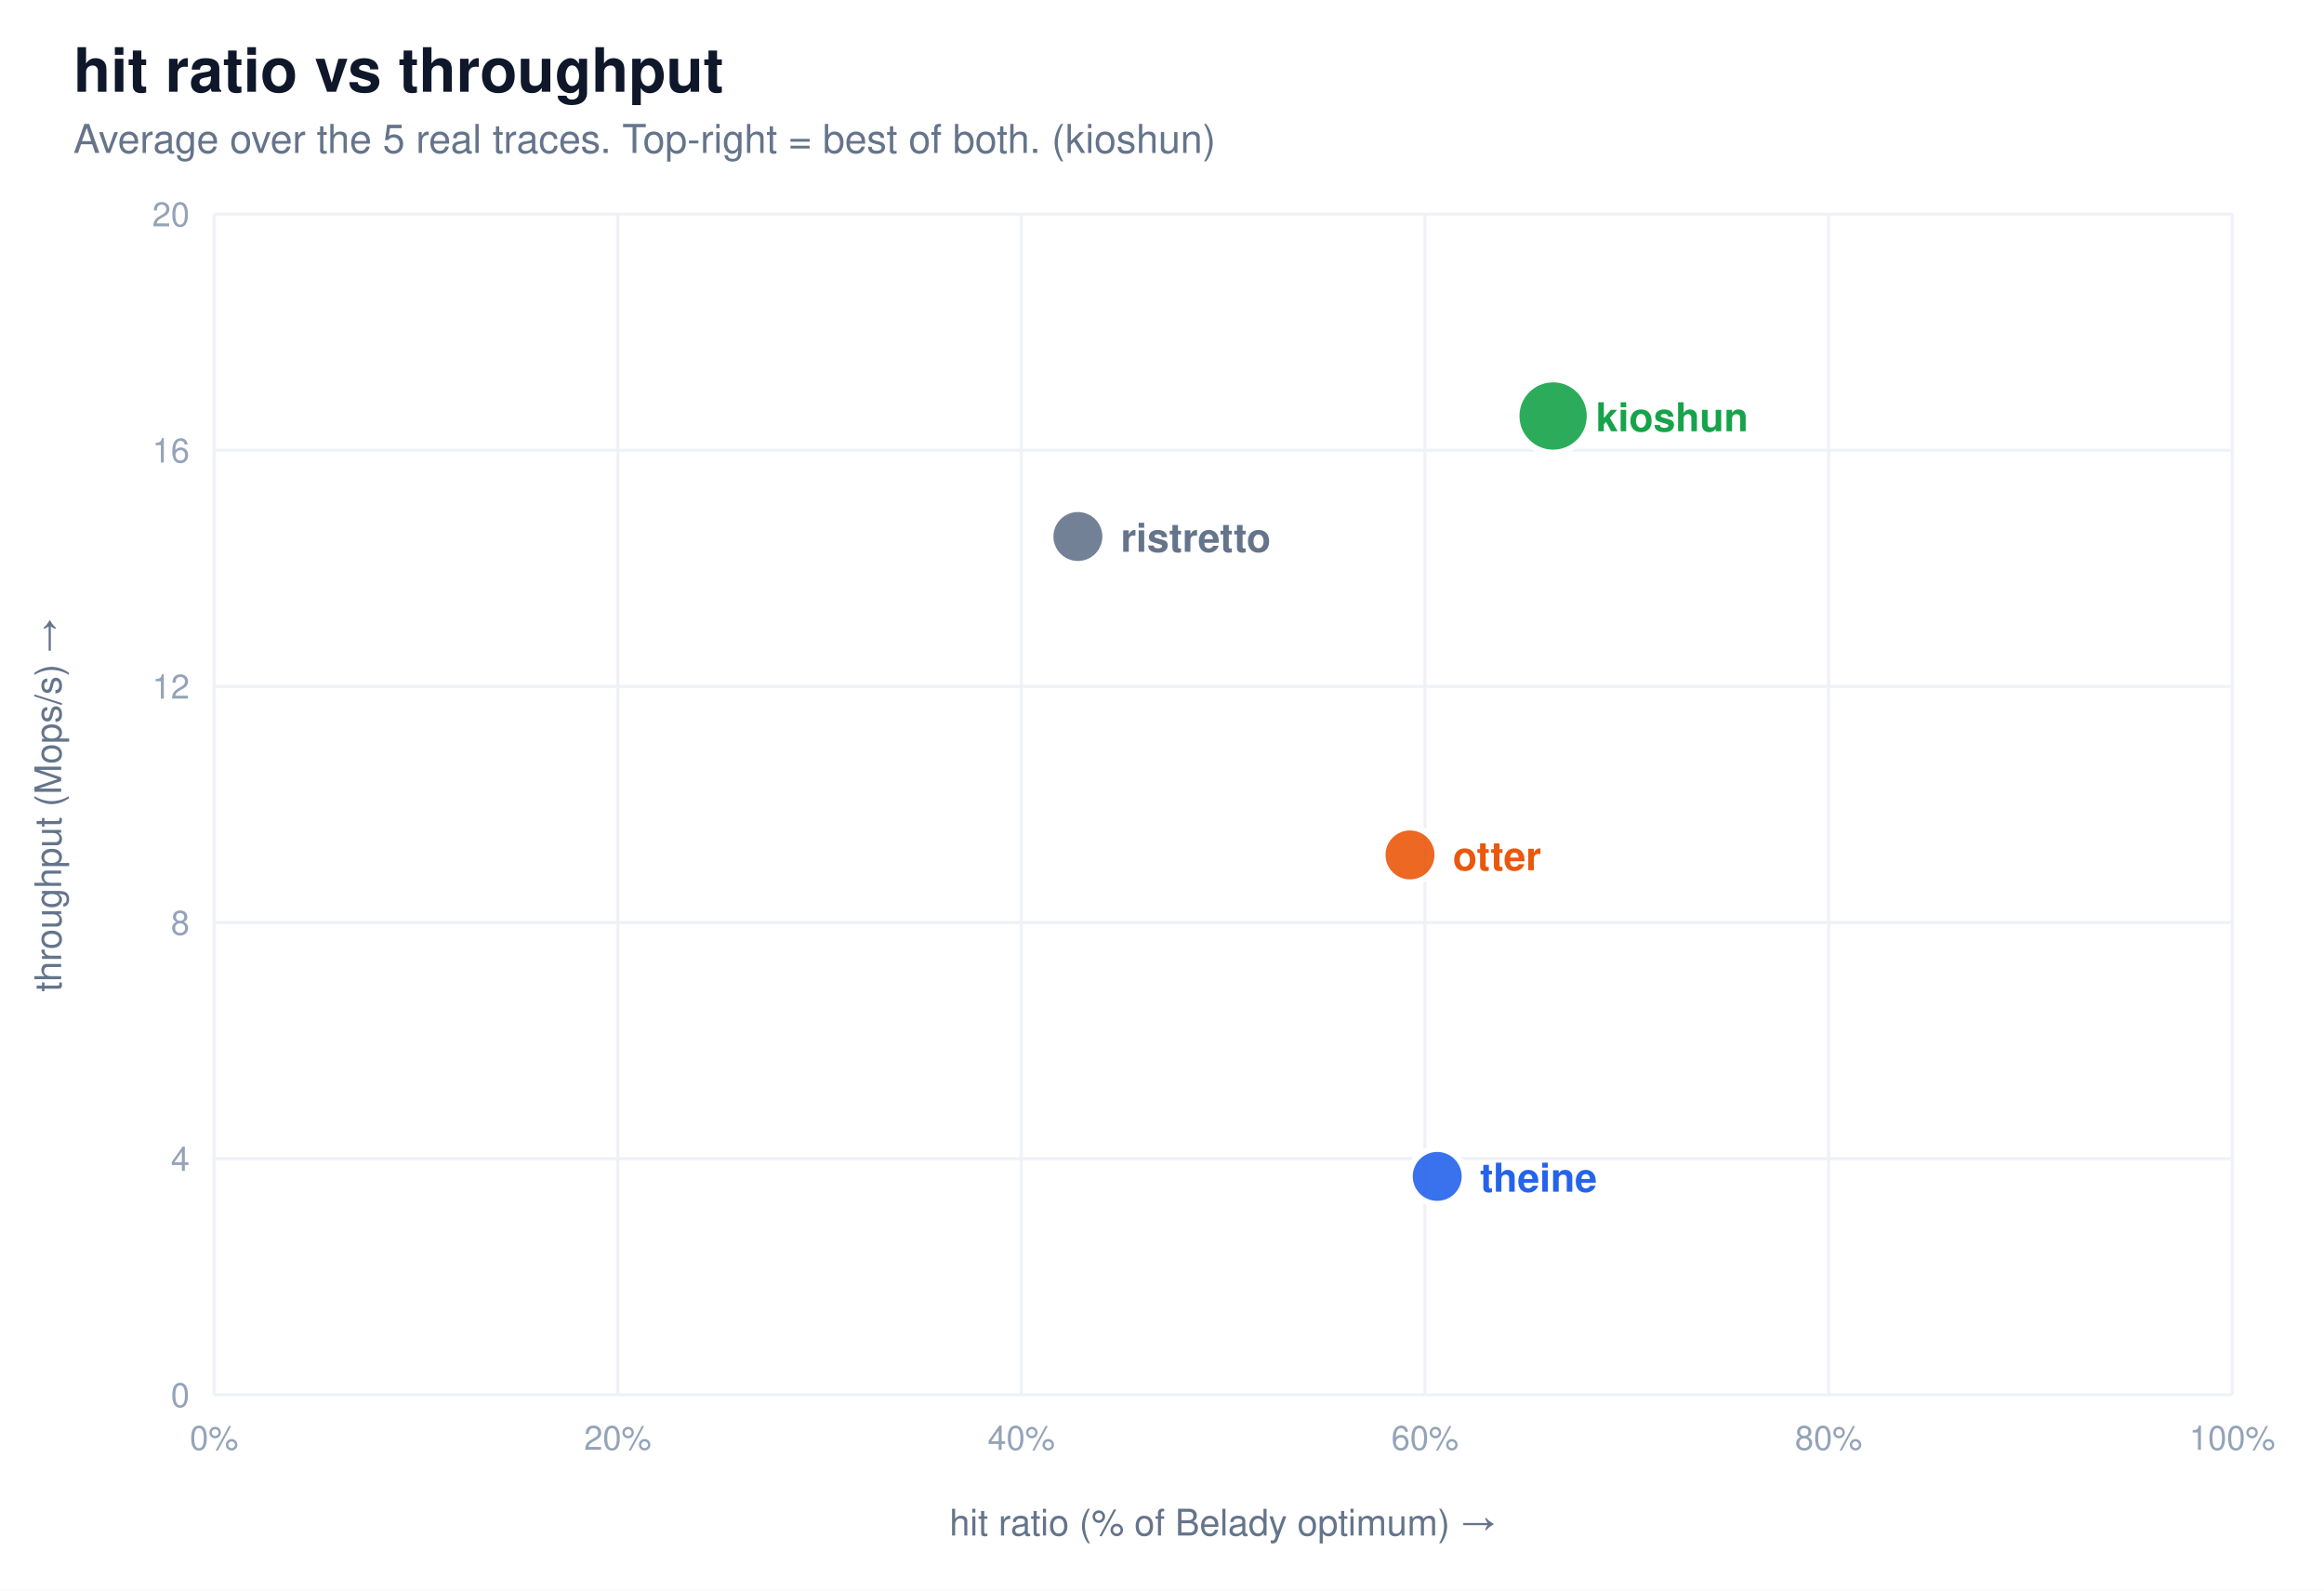
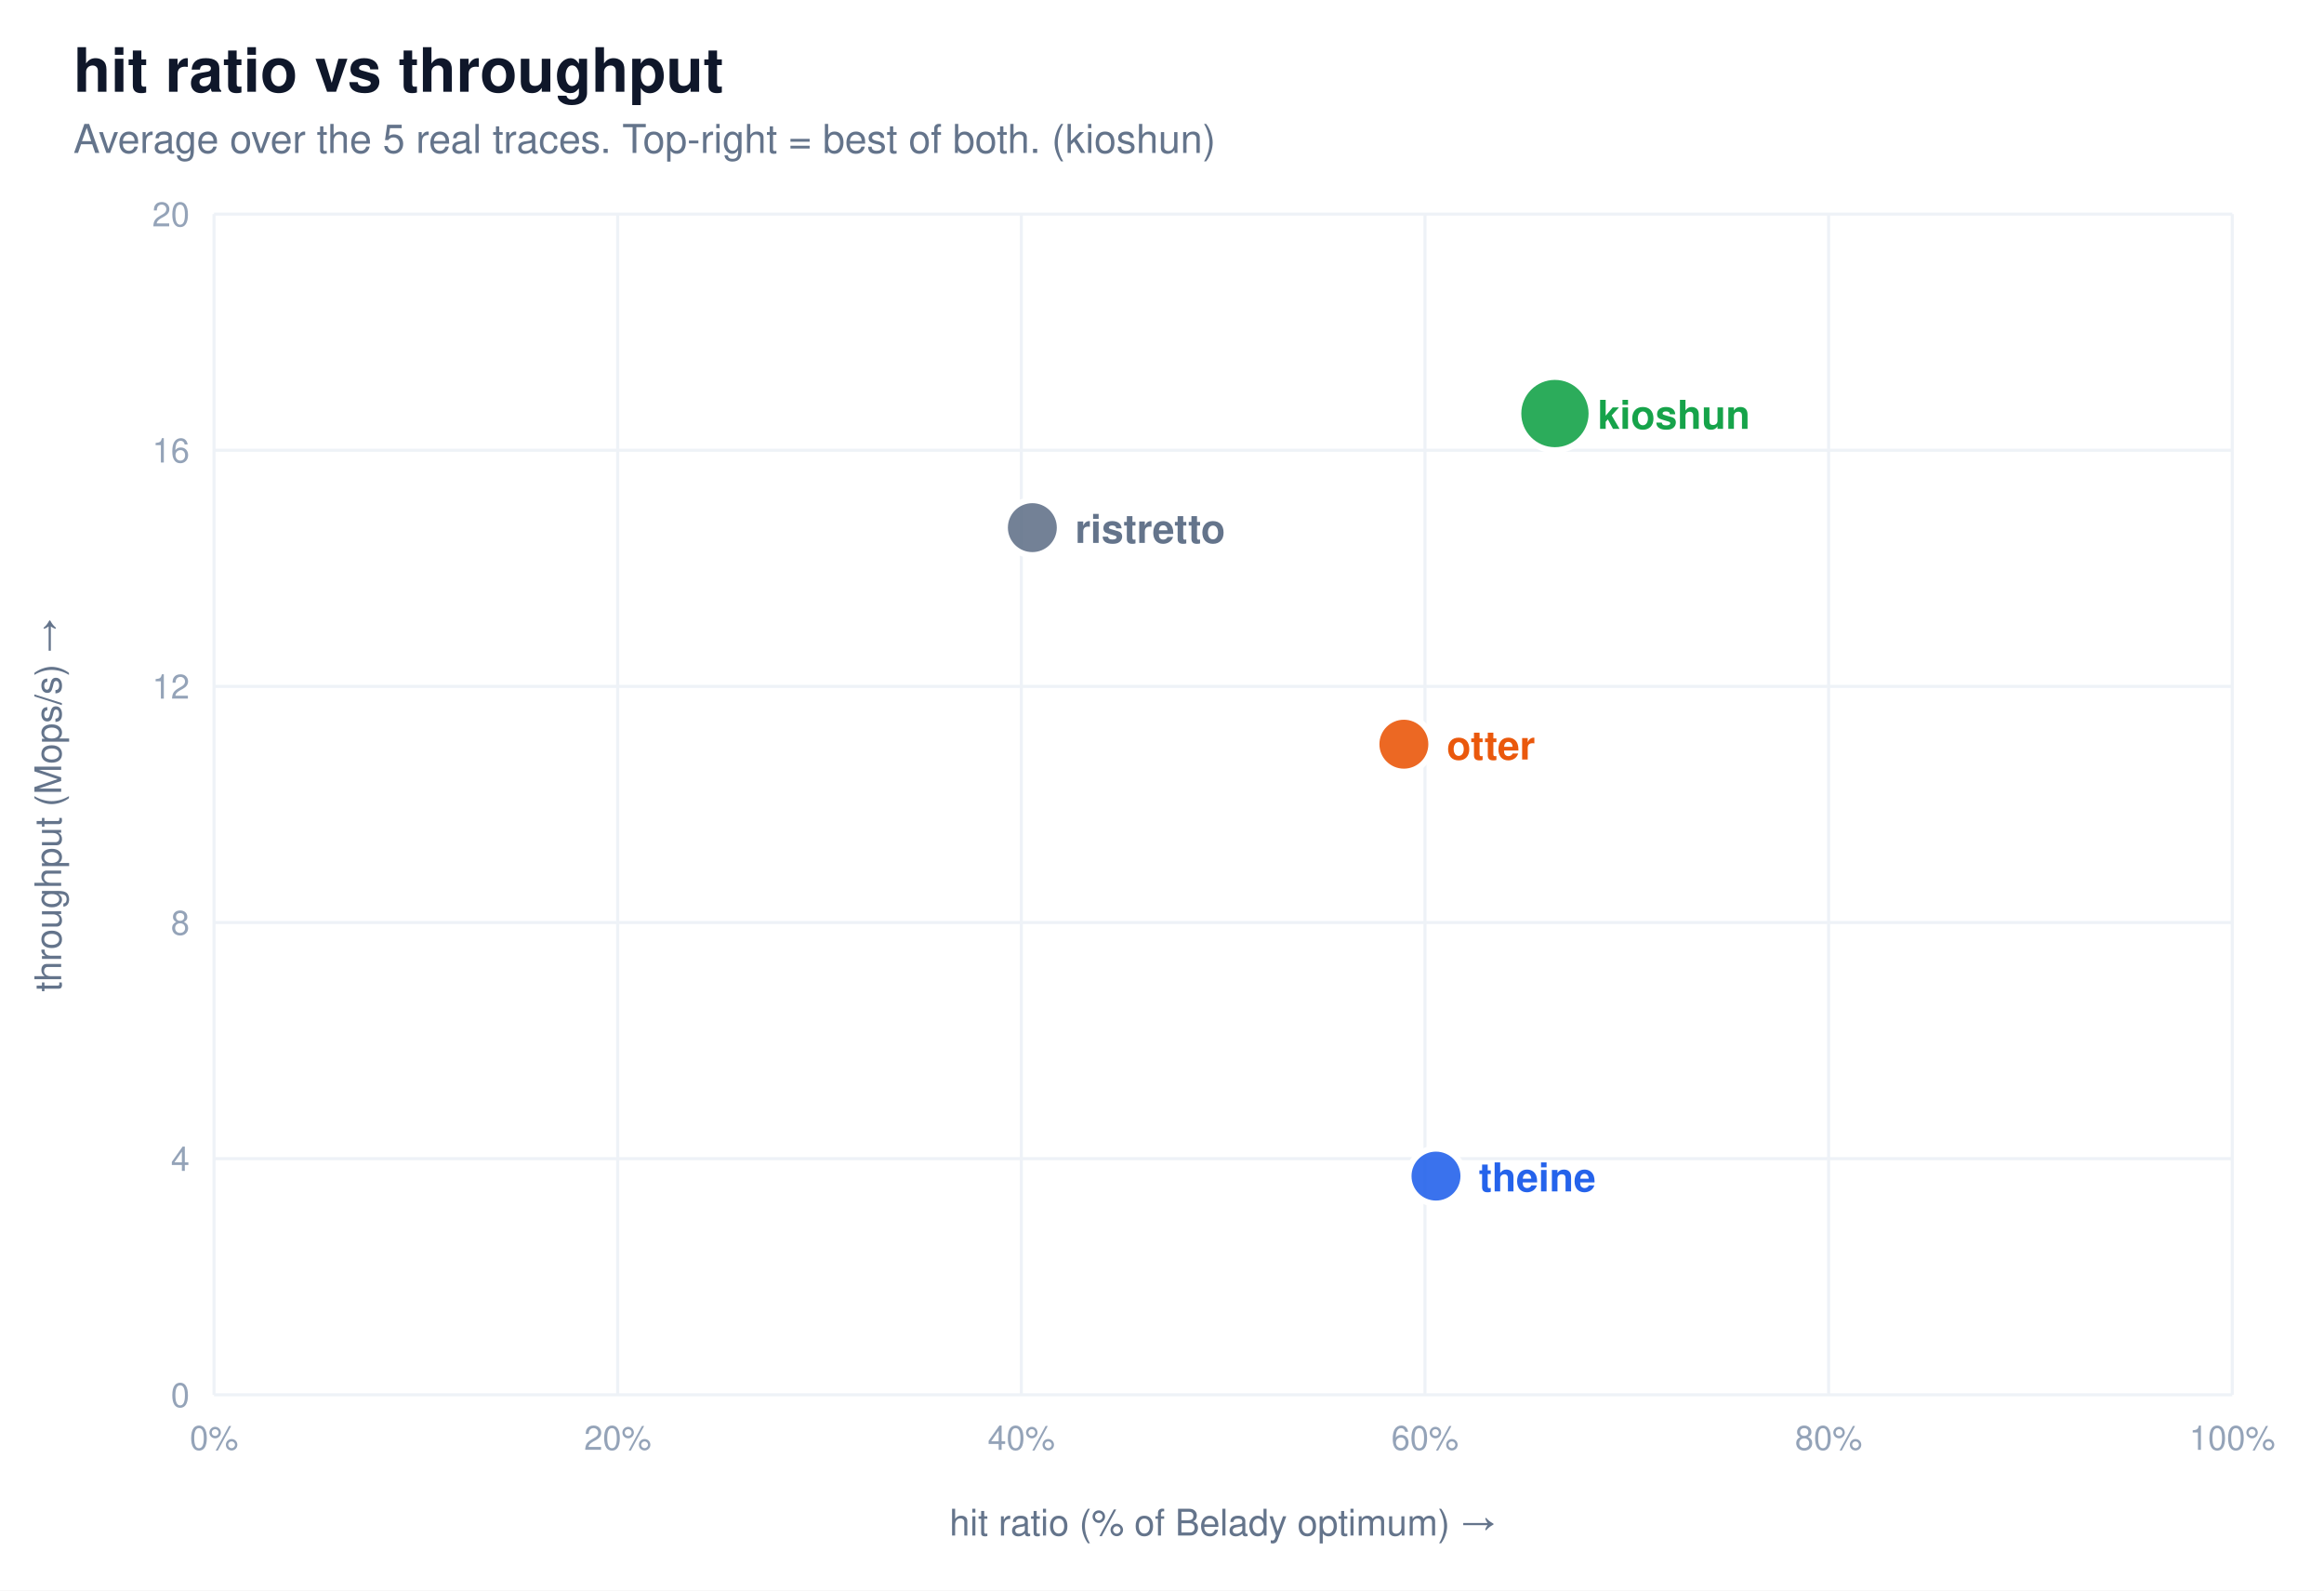
<svg xmlns="http://www.w3.org/2000/svg" width="760" height="520" viewBox="0 0 760 520" font-family="-apple-system,Segoe UI,Helvetica,Arial,sans-serif">
  <rect width="760" height="520" fill="white" />
  <text x="24" y="30" font-size="20" font-weight="700" fill="#0f172a">hit ratio vs throughput</text>
  <text x="24" y="50" font-size="13" fill="#64748b">Average over the 5 real traces. Top-right = best of both. (kioshun)</text>
  <line x1="70.0" y1="70" x2="70.0" y2="456.0" stroke="#eef2f7" />
  <text x="70.0" y="474.0" font-size="11" fill="#94a3b8" text-anchor="middle">0%</text>
  <line x1="202.0" y1="70" x2="202.0" y2="456.0" stroke="#eef2f7" />
  <text x="202.0" y="474.0" font-size="11" fill="#94a3b8" text-anchor="middle">20%</text>
  <line x1="334.0" y1="70" x2="334.0" y2="456.0" stroke="#eef2f7" />
  <text x="334.0" y="474.0" font-size="11" fill="#94a3b8" text-anchor="middle">40%</text>
  <line x1="466.0" y1="70" x2="466.0" y2="456.0" stroke="#eef2f7" />
  <text x="466.0" y="474.0" font-size="11" fill="#94a3b8" text-anchor="middle">60%</text>
  <line x1="598.0" y1="70" x2="598.0" y2="456.0" stroke="#eef2f7" />
  <text x="598.0" y="474.0" font-size="11" fill="#94a3b8" text-anchor="middle">80%</text>
  <line x1="730.0" y1="70" x2="730.0" y2="456.0" stroke="#eef2f7" />
  <text x="730.0" y="474.0" font-size="11" fill="#94a3b8" text-anchor="middle">100%</text>
  <line x1="70" y1="456.0" x2="730" y2="456.0" stroke="#eef2f7" />
  <text x="62" y="460.0" font-size="11" fill="#94a3b8" text-anchor="end">0</text>
  <line x1="70" y1="378.8" x2="730" y2="378.8" stroke="#eef2f7" />
  <text x="62" y="382.8" font-size="11" fill="#94a3b8" text-anchor="end">4</text>
  <line x1="70" y1="301.6" x2="730" y2="301.6" stroke="#eef2f7" />
  <text x="62" y="305.6" font-size="11" fill="#94a3b8" text-anchor="end">8</text>
  <line x1="70" y1="224.4" x2="730" y2="224.4" stroke="#eef2f7" />
  <text x="62" y="228.4" font-size="11" fill="#94a3b8" text-anchor="end">12</text>
  <line x1="70" y1="147.2" x2="730" y2="147.2" stroke="#eef2f7" />
  <text x="62" y="151.2" font-size="11" fill="#94a3b8" text-anchor="end">16</text>
  <line x1="70" y1="70.0" x2="730" y2="70.0" stroke="#eef2f7" />
  <text x="62" y="74.0" font-size="11" fill="#94a3b8" text-anchor="end">20</text>
  <text x="400.0" y="502" font-size="12" fill="#64748b" text-anchor="middle">hit ratio (% of Belady optimum) →</text>
  <text transform="translate(20,263.0) rotate(-90)" font-size="12" fill="#64748b" text-anchor="middle">throughput (Mops/s) →</text>
-   <circle cx="507.9" cy="136.0" r="12.0" fill="#16a34a" fill-opacity="0.9" stroke="white" stroke-width="2" />
-   <text x="521.9" y="141.0" font-size="13" font-weight="800" fill="#16a34a">kioshun</text>
-   <circle cx="461.1" cy="279.5" r="9.0" fill="#ea580c" fill-opacity="0.9" stroke="white" stroke-width="2" />
-   <text x="475.1" y="284.5" font-size="13" font-weight="600" fill="#ea580c">otter</text>
-   <circle cx="352.5" cy="175.4" r="9.0" fill="#64748b" fill-opacity="0.9" stroke="white" stroke-width="2" />
-   <text x="366.5" y="180.4" font-size="13" font-weight="600" fill="#64748b">ristretto</text>
-   <circle cx="470.0" cy="384.6" r="9.0" fill="#2563eb" fill-opacity="0.9" stroke="white" stroke-width="2" />
-   <text x="484.0" y="389.6" font-size="13" font-weight="600" fill="#2563eb">theine</text>
+   <circle cx="508.5" cy="135.2" r="12.0" fill="#16a34a" fill-opacity="0.9" stroke="white" stroke-width="2" />
+   <text x="522.5" y="140.2" font-size="13" font-weight="800" fill="#16a34a">kioshun</text>
+   <circle cx="459.1" cy="243.3" r="9.0" fill="#ea580c" fill-opacity="0.9" stroke="white" stroke-width="2" />
+   <text x="473.1" y="248.3" font-size="13" font-weight="600" fill="#ea580c">otter</text>
+   <circle cx="337.6" cy="172.5" r="9.0" fill="#64748b" fill-opacity="0.9" stroke="white" stroke-width="2" />
+   <text x="351.6" y="177.5" font-size="13" font-weight="600" fill="#64748b">ristretto</text>
+   <circle cx="469.6" cy="384.5" r="9.0" fill="#2563eb" fill-opacity="0.9" stroke="white" stroke-width="2" />
+   <text x="483.6" y="389.5" font-size="13" font-weight="600" fill="#2563eb">theine</text>
</svg>
